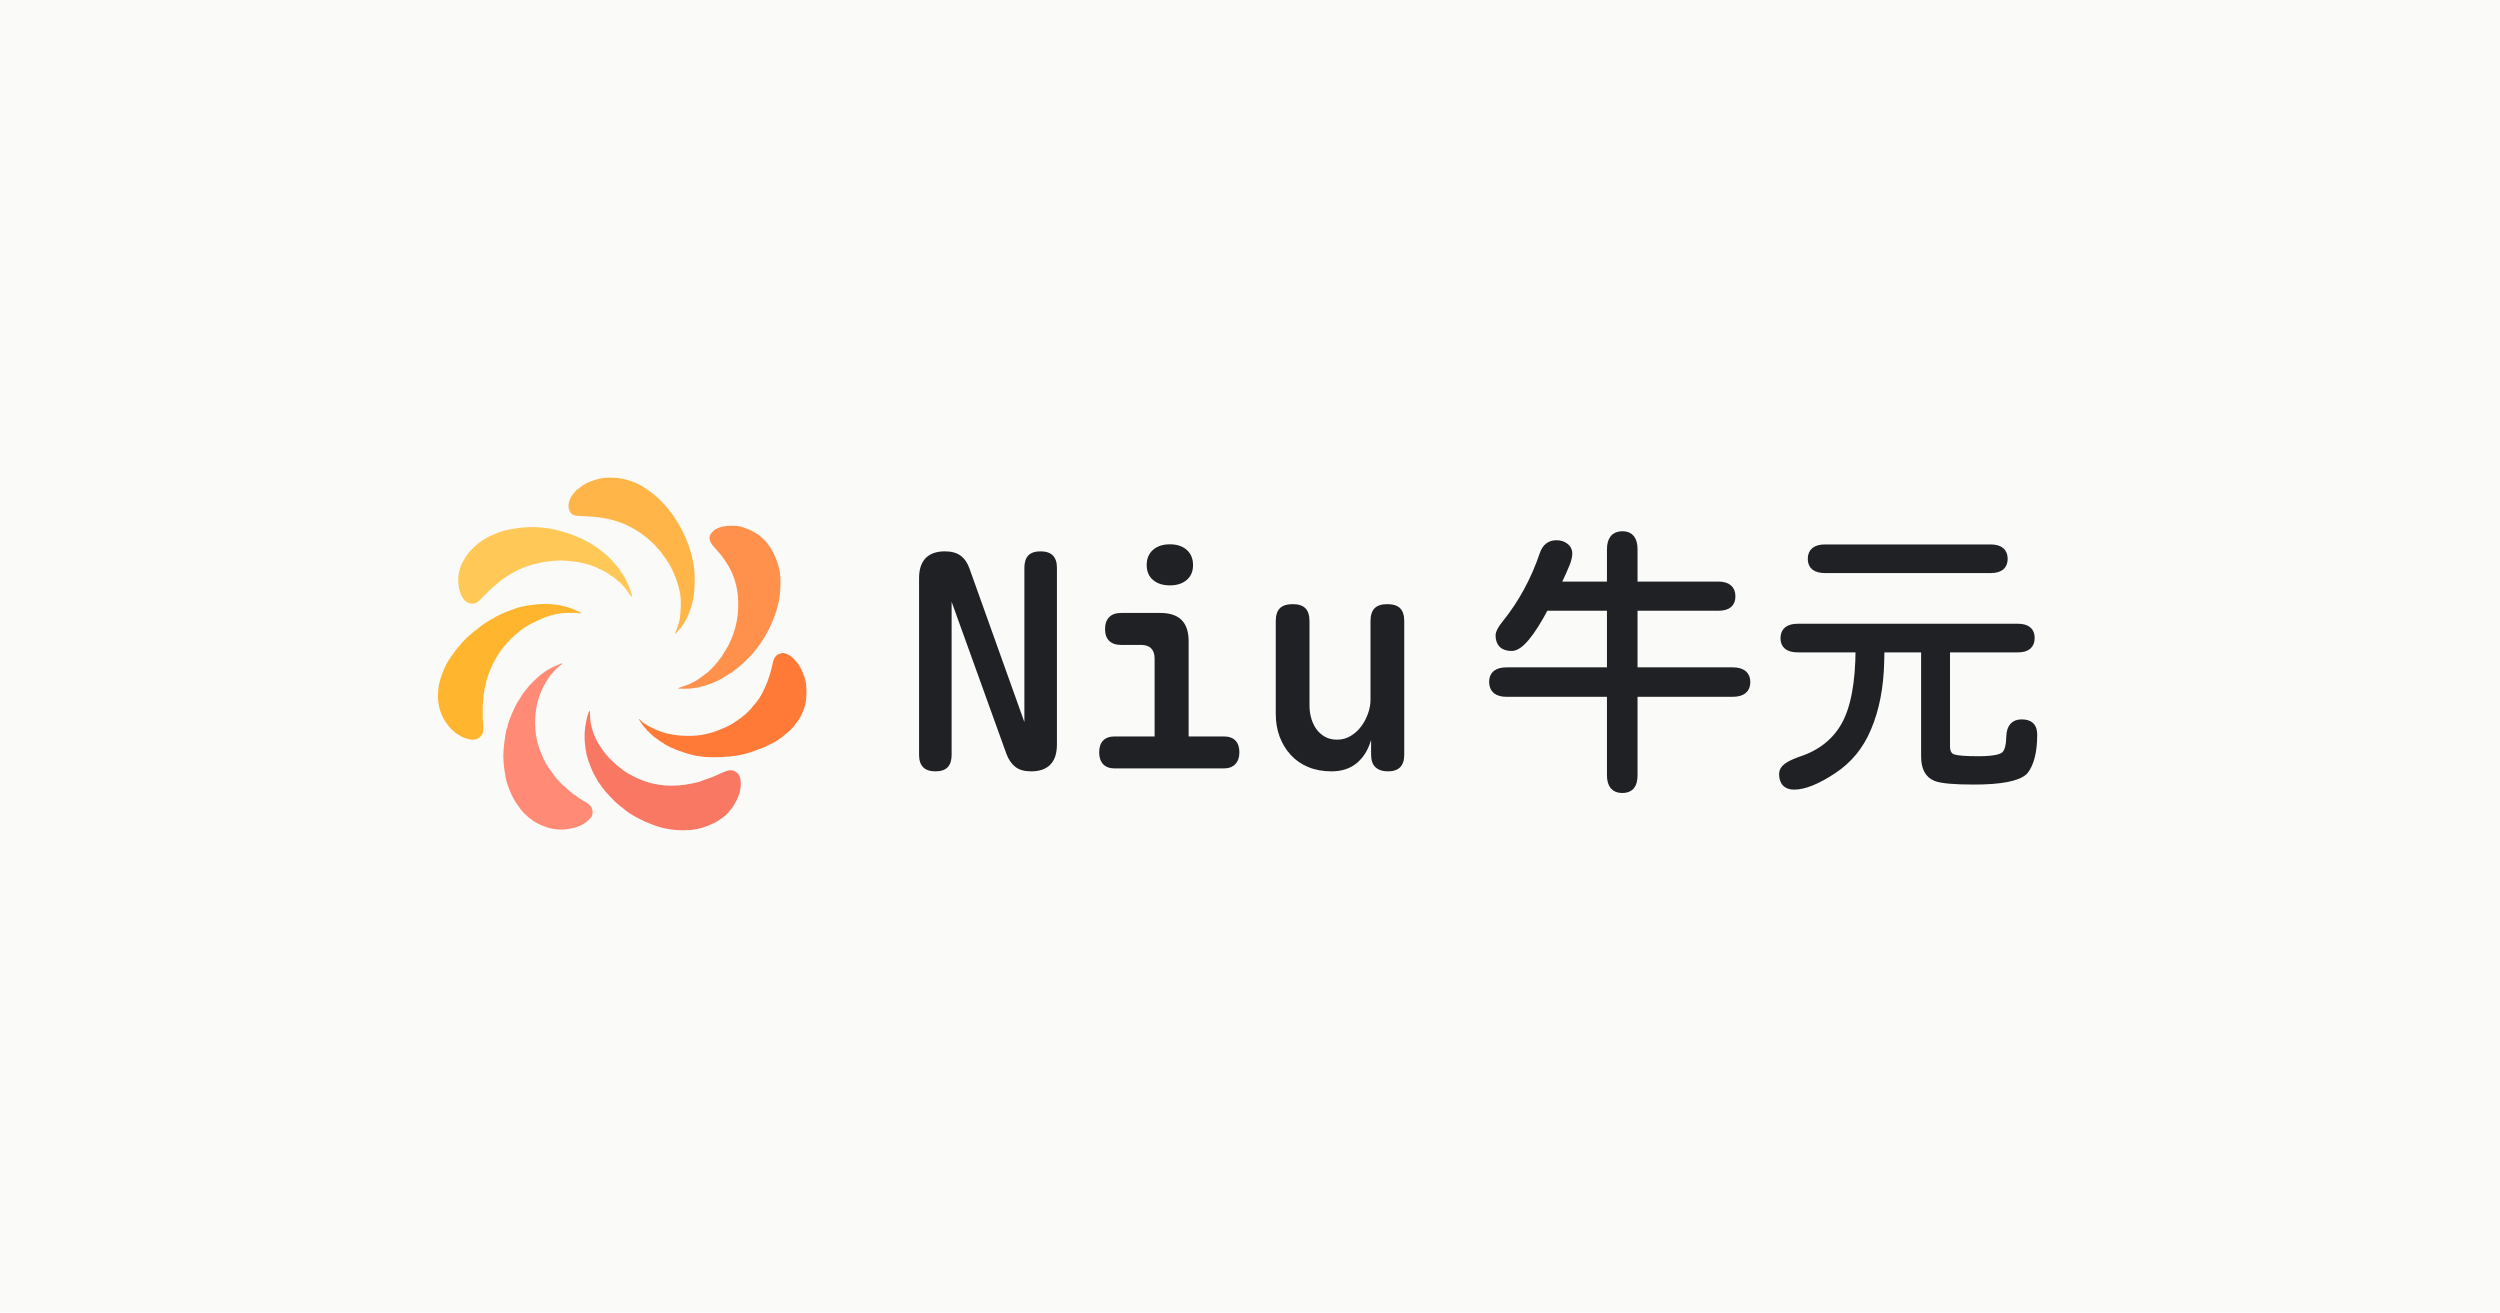
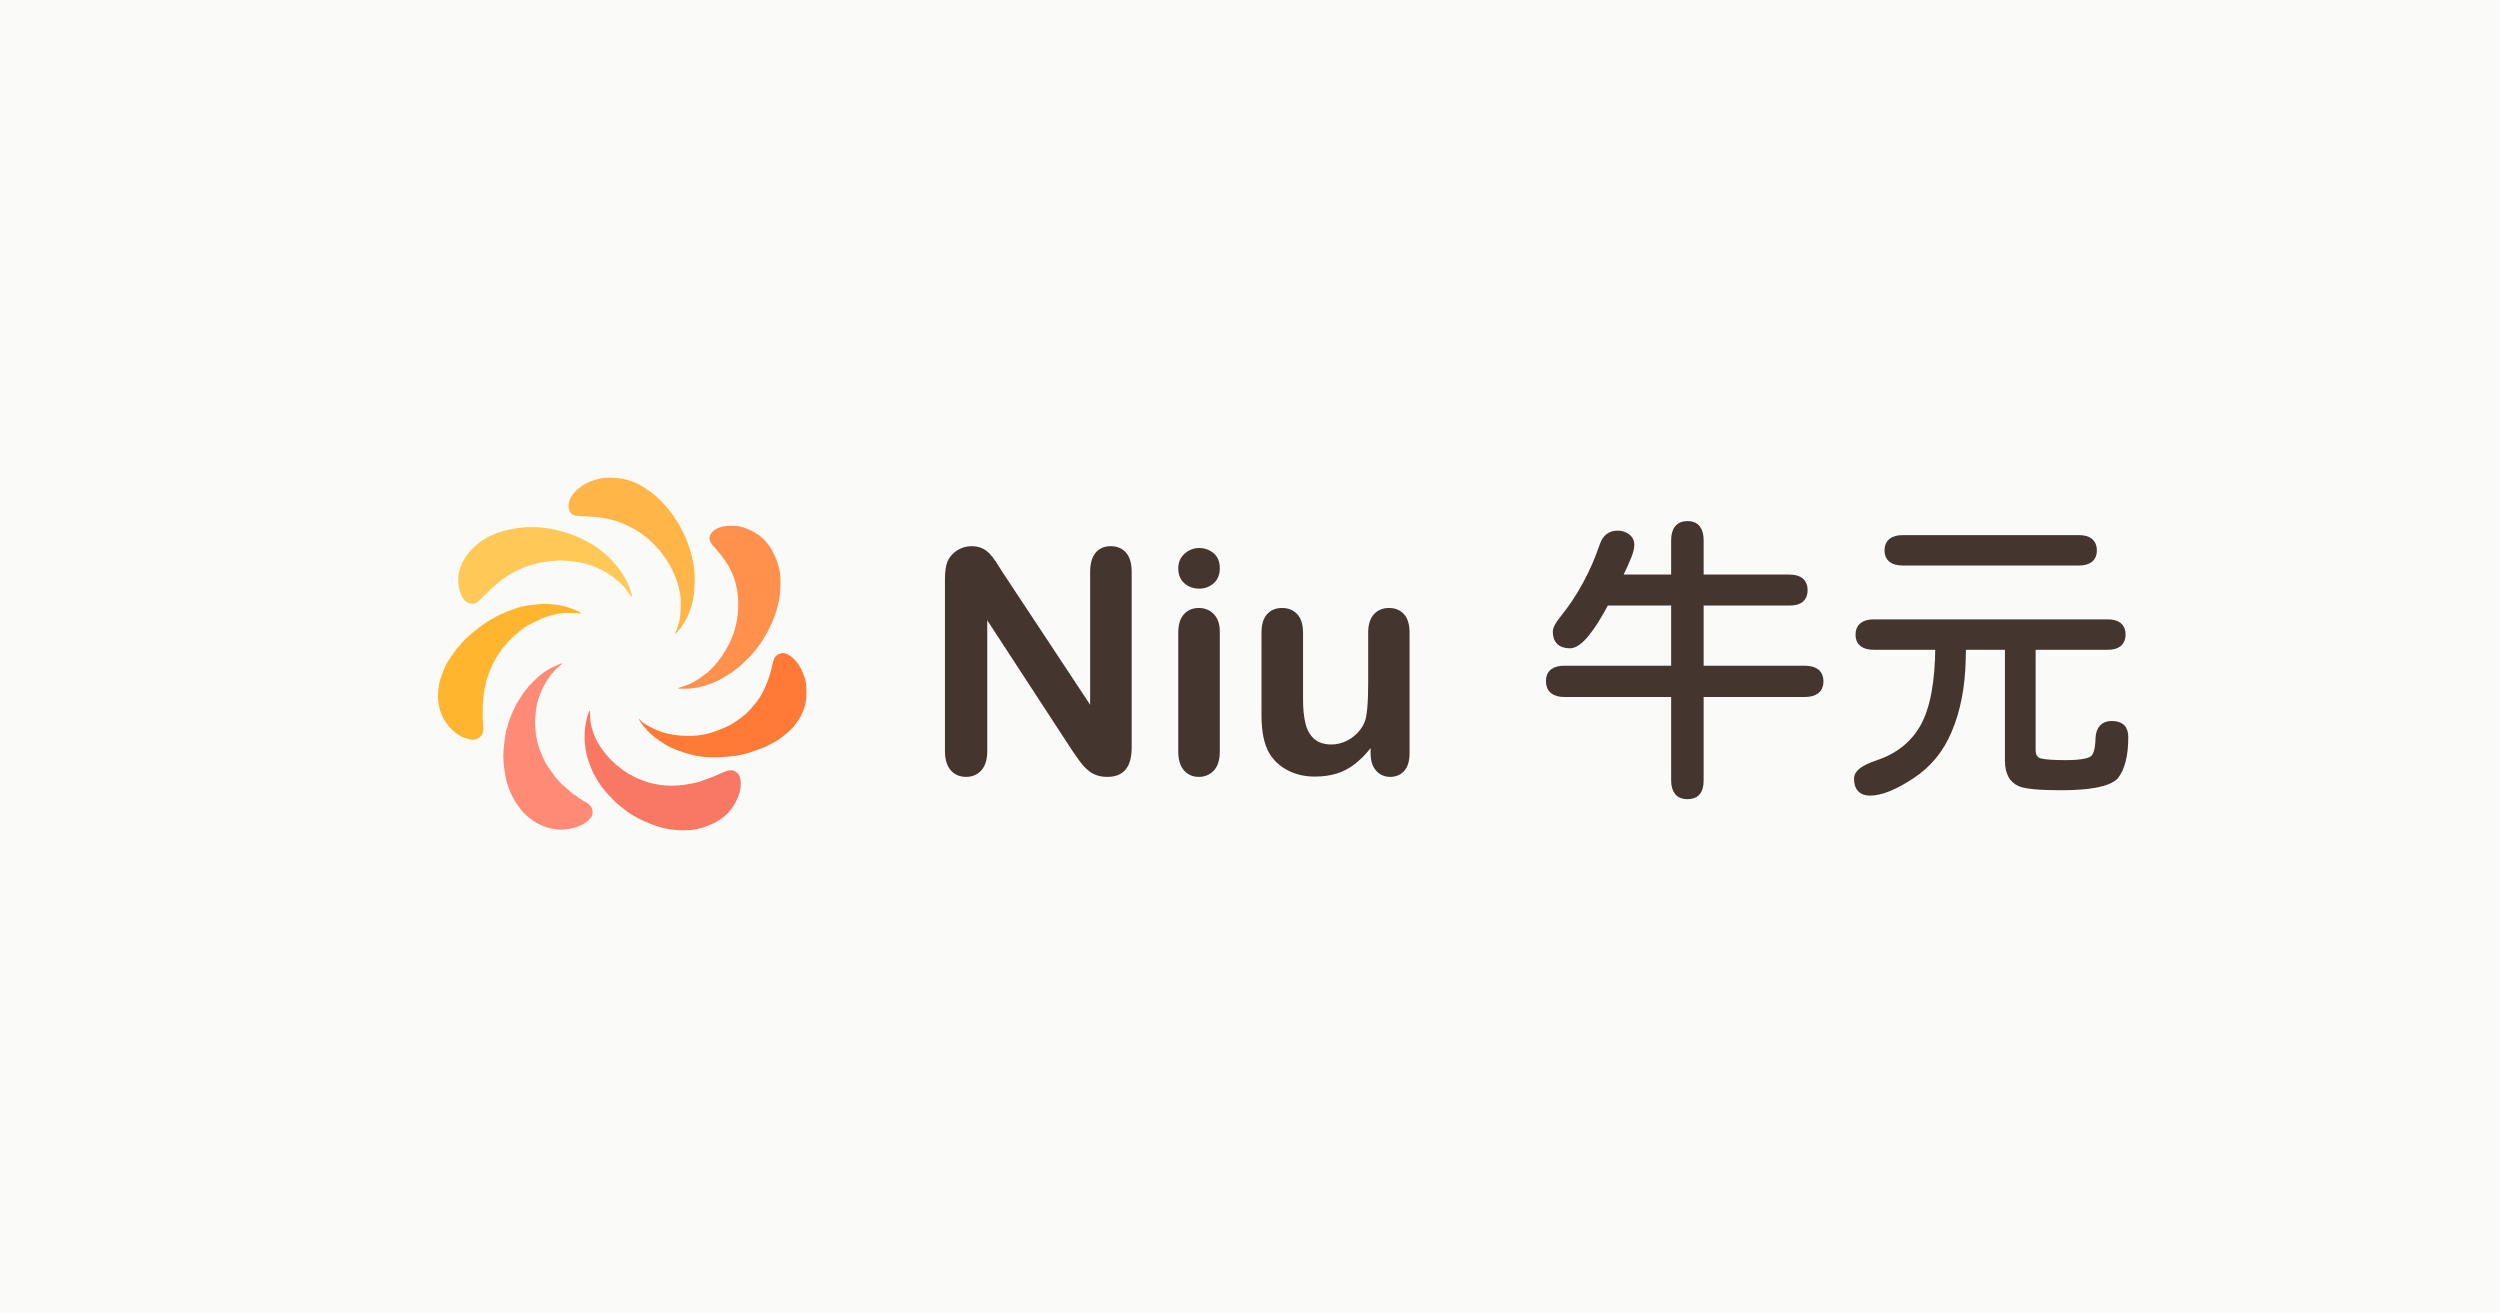
<svg xmlns="http://www.w3.org/2000/svg" width="1200" height="630" viewBox="0 0 1200 630" role="img" aria-label="Niu 牛元">
  <rect width="1200" height="630" fill="#FAFAF9" />
  <g transform="translate(195.2 213) scale(1.6)">
    <g transform="translate(0 0) scale(0.1020734)">
      <path fill="#FFC857" d="M 319.5 249.0 Q 345 245 368.5 245.0 Q 392 245 415.0 248.5 Q 438 252 464.0 260.0 Q 490 268 498.0 272.0 Q 506 276 507.5 276.0 Q 509 276 526.0 285.0 Q 543 294 555.0 302.0 Q 567 310 574.0 316.5 Q 581 323 582.0 323.0 Q 583 323 594.5 334.0 Q 606 345 606.0 346.0 Q 606 347 614.5 356.0 Q 623 365 624.0 367.5 Q 625 370 629.5 375.5 Q 634 381 634.5 383.0 Q 635 385 636.5 386.0 Q 638 387 645.0 401.0 Q 652 415 656.5 427.5 Q 661 440 662.5 447.5 Q 664 455 652.5 438.5 Q 641 422 632.5 413.5 Q 624 405 623.0 405.0 Q 622 405 616.0 399.0 Q 610 393 603.0 389.0 Q 596 385 595.0 383.5 Q 594 382 581.0 375.0 Q 568 368 566.5 368.0 Q 565 368 563.5 366.5 Q 562 365 547.0 359.5 Q 532 354 519.5 351.0 Q 507 348 486.0 345.5 Q 465 343 450.5 343.0 Q 436 343 411.5 346.5 Q 387 350 370.0 355.0 Q 353 360 342.0 364.5 Q 331 369 318.5 375.5 Q 306 382 291.0 392.0 Q 276 402 268.5 409.0 Q 261 416 260.0 416.0 Q 259 416 254.5 421.0 Q 250 426 249.0 426.0 Q 248 426 228.5 446.0 Q 209 466 204.5 468.0 Q 200 470 193.0 470.0 Q 186 470 180.5 467.5 Q 175 465 171.0 461.0 Q 167 457 163.0 450.0 Q 159 443 156.0 433.0 Q 153 423 152.0 409.5 Q 151 396 152.5 385.5 Q 154 375 157.5 364.0 Q 161 353 171.0 336.5 Q 181 320 196.0 305.5 Q 211 291 227.5 281.0 Q 244 271 245.5 271.0 Q 247 271 257.5 266.0 Q 268 261 281.0 257.0 Q 294 253 319.5 249.0 Z" />
      <path fill="#FFB547" d="M 578.0 100.5 Q 589 99 609.0 100.0 Q 629 101 645.5 105.5 Q 662 110 674.5 115.5 Q 687 121 705.0 133.0 Q 723 145 728.5 150.5 Q 734 156 735.5 156.5 Q 737 157 753.5 174.5 Q 770 192 771.0 194.5 Q 772 197 778.5 204.5 Q 785 212 785.5 214.0 Q 786 216 792.5 225.0 Q 799 234 809.0 253.5 Q 819 273 826.5 293.0 Q 834 313 838.5 332.0 Q 843 351 845.0 367.0 Q 847 383 846.5 409.0 Q 846 435 842.5 453.5 Q 839 472 834.0 486.5 Q 829 501 824.0 511.0 Q 819 521 812.5 531.0 Q 806 541 797.5 550.5 Q 789 560 788.5 559.0 Q 788 558 790.5 553.5 Q 793 549 795.5 540.0 Q 798 531 799.0 530.0 Q 800 529 802.5 515.5 Q 805 502 805.5 479.0 Q 806 456 804.5 445.5 Q 803 435 799.5 421.5 Q 796 408 790.5 393.5 Q 785 379 777.0 363.5 Q 769 348 767.5 347.0 Q 766 346 765.5 344.0 Q 765 342 757.5 332.5 Q 750 323 750.0 322.0 Q 750 321 748.0 319.5 Q 746 318 746.0 317.0 Q 746 316 739.5 309.5 Q 733 303 733.0 302.0 Q 733 301 718.5 287.5 Q 704 274 689.0 263.5 Q 674 253 657.5 244.5 Q 641 236 625.5 230.5 Q 610 225 597.0 222.0 Q 584 219 566.0 216.5 Q 548 214 523.5 213.0 Q 499 212 495.0 211.0 Q 491 210 487.0 207.5 Q 483 205 480.0 200.0 Q 477 195 476.0 187.5 Q 475 180 477.0 172.0 Q 479 164 482.5 157.5 Q 486 151 493.5 142.5 Q 501 134 502.0 134.0 Q 503 134 510.0 128.0 Q 517 122 527.5 116.5 Q 538 111 552.5 106.5 Q 567 102 578.0 100.5 Z" />
      <path fill="#FF914D" d="M 928.5 243.5 Q 939 241 954.0 241.0 Q 969 241 977.5 242.5 Q 986 244 1002.0 250.5 Q 1018 257 1028.5 264.0 Q 1039 271 1041.0 273.5 Q 1043 276 1044.0 276.0 Q 1045 276 1052.5 284.0 Q 1060 292 1067.5 303.0 Q 1075 314 1082.0 329.5 Q 1089 345 1092.5 358.5 Q 1096 372 1097.5 382.5 Q 1099 393 1098.5 418.0 Q 1098 443 1093.0 466.5 Q 1088 490 1077.5 516.5 Q 1067 543 1052.5 567.0 Q 1038 591 1031.5 598.5 Q 1025 606 1025.0 607.0 Q 1025 608 1022.0 610.5 Q 1019 613 1019.0 614.0 Q 1019 615 1015.5 618.0 Q 1012 621 1012.0 622.0 Q 1012 623 993.5 640.5 Q 975 658 972.0 659.5 Q 969 661 963.5 666.0 Q 958 671 945.0 678.5 Q 932 686 931.5 687.0 Q 931 688 919.0 694.0 Q 907 700 895.5 704.5 Q 884 709 871.0 712.5 Q 858 716 846.0 718.0 Q 834 720 816.0 720.0 Q 798 720 797.5 719.0 Q 797 718 813.0 713.0 Q 829 708 843.0 700.5 Q 857 693 869.0 683.5 Q 881 674 882.0 674.0 Q 883 674 895.5 661.5 Q 908 649 908.0 648.0 Q 908 647 911.5 644.0 Q 915 641 916.0 638.5 Q 917 636 921.5 631.0 Q 926 626 931.0 617.0 Q 936 608 937.0 607.5 Q 938 607 939.5 603.0 Q 941 599 942.0 598.5 Q 943 598 949.0 585.5 Q 955 573 959.5 560.5 Q 964 548 967.5 533.5 Q 971 519 973.0 502.0 Q 975 485 974.5 465.5 Q 974 446 971.0 429.0 Q 968 412 963.5 398.5 Q 959 385 953.0 372.5 Q 947 360 936.0 343.5 Q 925 327 910.5 311.5 Q 896 296 893.0 288.5 Q 890 281 890.0 277.5 Q 890 274 891.5 269.5 Q 893 265 898.5 259.0 Q 904 253 911.0 249.5 Q 918 246 928.5 243.5 Z" />
      <path fill="#FF7A36" d="M 1094.0 618.0 Q 1101 615 1104.5 615.0 Q 1108 615 1113.5 616.5 Q 1119 618 1126.0 622.5 Q 1133 627 1140.5 635.0 Q 1148 643 1153.5 651.5 Q 1159 660 1164.5 673.5 Q 1170 687 1172.5 698.0 Q 1175 709 1175.0 731.5 Q 1175 754 1170.5 770.0 Q 1166 786 1159.5 798.5 Q 1153 811 1146.5 819.0 Q 1140 827 1140.0 828.0 Q 1140 829 1129.0 840.0 Q 1118 851 1117.0 851.0 Q 1116 851 1109.5 857.0 Q 1103 863 1090.5 871.0 Q 1078 879 1069.0 883.0 Q 1060 887 1059.5 888.0 Q 1059 889 1033.5 898.5 Q 1008 908 996.5 911.0 Q 985 914 967.5 917.0 Q 950 920 921.0 921.0 Q 892 922 877.0 920.5 Q 862 919 848.5 916.5 Q 835 914 812.0 906.5 Q 789 899 774.0 891.5 Q 759 884 757.0 882.0 Q 755 880 748.5 876.5 Q 742 873 741.0 871.5 Q 740 870 733.5 866.0 Q 727 862 715.5 851.0 Q 704 840 704.0 839.0 Q 704 838 700.5 835.0 Q 697 832 689.5 821.0 Q 682 810 682.5 809.0 Q 683 808 687.0 812.5 Q 691 817 699.0 822.5 Q 707 828 722.0 835.5 Q 737 843 751.0 847.5 Q 765 852 782.5 855.0 Q 800 858 820.0 858.5 Q 840 859 853.5 857.5 Q 867 856 881.0 853.0 Q 895 850 916.0 842.0 Q 937 834 950.0 827.0 Q 963 820 965.5 817.5 Q 968 815 970.0 814.5 Q 972 814 973.0 812.5 Q 974 811 978.5 808.5 Q 983 806 987.0 802.0 Q 991 798 992.0 798.0 Q 993 798 1004.0 787.0 Q 1015 776 1015.0 775.0 Q 1015 774 1022.0 766.5 Q 1029 759 1036.0 748.5 Q 1043 738 1051.5 720.0 Q 1060 702 1066.0 683.0 Q 1072 664 1075.0 649.0 Q 1078 634 1082.5 627.5 Q 1087 621 1094.0 618.0 Z" />
      <path fill="#F87863" d="M 536.0 787.0 Q 539 780 539.0 794.5 Q 539 809 540.5 818.5 Q 542 828 546.0 841.5 Q 550 855 555.0 865.5 Q 560 876 568.0 888.5 Q 576 901 580.5 906.0 Q 585 911 585.0 912.0 Q 585 913 589.0 916.5 Q 593 920 593.0 921.0 Q 593 922 606.0 934.5 Q 619 947 620.0 947.0 Q 621 947 628.0 953.0 Q 635 959 645.0 965.5 Q 655 972 659.0 973.5 Q 663 975 663.5 976.0 Q 664 977 678.5 983.5 Q 693 990 709.5 995.0 Q 726 1000 743.5 1002.5 Q 761 1005 779.5 1005.0 Q 798 1005 818.5 1002.0 Q 839 999 852.5 995.5 Q 866 992 867.0 991.0 Q 868 990 883.5 985.0 Q 899 980 921.5 969.5 Q 944 959 953.0 959.5 Q 962 960 968.5 965.0 Q 975 970 977.0 974.0 Q 979 978 980.5 985.0 Q 982 992 982.0 1001.0 Q 982 1010 979.0 1023.0 Q 976 1036 967.5 1052.0 Q 959 1068 953.0 1074.5 Q 947 1081 947.0 1082.0 Q 947 1083 939.0 1090.5 Q 931 1098 918.0 1106.5 Q 905 1115 886.0 1122.5 Q 867 1130 850.5 1133.0 Q 834 1136 813.0 1136.0 Q 792 1136 776.0 1133.5 Q 760 1131 748.5 1128.0 Q 737 1125 717.5 1117.5 Q 698 1110 682.0 1101.5 Q 666 1093 656.0 1086.5 Q 646 1080 638.5 1073.5 Q 631 1067 630.0 1067.0 Q 629 1067 627.0 1064.5 Q 625 1062 624.0 1062.0 Q 623 1062 621.0 1059.5 Q 619 1057 618.0 1057.0 Q 617 1057 598.5 1037.5 Q 580 1018 579.0 1015.5 Q 578 1013 576.0 1011.5 Q 574 1010 570.5 1004.0 Q 567 998 565.5 997.0 Q 564 996 558.0 984.5 Q 552 973 551.0 972.5 Q 550 972 541.5 951.5 Q 533 931 529.0 914.5 Q 525 898 523.5 876.0 Q 522 854 524.5 835.0 Q 527 816 530.0 805.0 Q 533 794 536.0 787.0 Z" />
      <path fill="#FF8A75" d="M 437.0 653.0 Q 455 645 457.0 645.5 Q 459 646 455.0 648.5 Q 451 651 441.5 660.0 Q 432 669 432.0 670.0 Q 432 671 428.5 674.0 Q 425 677 417.0 688.5 Q 409 700 401.5 715.0 Q 394 730 390.0 741.5 Q 386 753 383.5 764.0 Q 381 775 379.0 791.0 Q 377 807 377.5 825.0 Q 378 843 380.0 856.0 Q 382 869 386.5 885.0 Q 391 901 396.5 912.5 Q 402 924 402.0 925.5 Q 402 927 409.5 940.0 Q 417 953 426.0 964.5 Q 435 976 435.0 977.0 Q 435 978 447.0 991.0 Q 459 1004 460.0 1004.0 Q 461 1004 472.0 1014.5 Q 483 1025 484.0 1025.0 Q 485 1025 486.5 1027.0 Q 488 1029 492.0 1031.0 Q 496 1033 502.0 1038.0 Q 508 1043 510.0 1043.5 Q 512 1044 515.5 1047.0 Q 519 1050 522.0 1051.0 Q 525 1052 530.0 1055.5 Q 535 1059 538.5 1062.5 Q 542 1066 544.5 1072.5 Q 547 1079 546.5 1085.0 Q 546 1091 544.0 1095.0 Q 542 1099 533.0 1107.5 Q 524 1116 511.0 1122.0 Q 498 1128 482.0 1131.0 Q 466 1134 455.0 1134.0 Q 444 1134 433.5 1132.5 Q 423 1131 409.5 1126.5 Q 396 1122 384.0 1115.5 Q 372 1109 369.0 1106.0 Q 366 1103 363.5 1102.0 Q 361 1101 350.0 1090.5 Q 339 1080 339.0 1079.0 Q 339 1078 336.5 1076.0 Q 334 1074 334.0 1073.0 Q 334 1072 326.5 1062.5 Q 319 1053 310.5 1036.0 Q 302 1019 296.5 1002.0 Q 291 985 287.5 960.5 Q 284 936 284.0 918.0 Q 284 900 287.5 874.5 Q 291 849 292.5 843.0 Q 294 837 295.0 836.0 Q 296 835 296.5 830.5 Q 297 826 302.5 810.5 Q 308 795 317.0 776.5 Q 326 758 328.0 756.0 Q 330 754 336.0 743.5 Q 342 733 349.0 725.0 Q 356 717 356.0 716.0 Q 356 715 372.5 698.5 Q 389 682 404.0 671.5 Q 419 661 437.0 653.0 Z" />
      <path fill="#FFB52E" d="M 377.5 472.5 Q 402 470 418.5 471.0 Q 435 472 449.0 474.5 Q 463 477 478.5 482.0 Q 494 487 506.0 493.5 Q 518 500 510.0 498.5 Q 502 497 482.0 497.0 Q 462 497 449.0 499.0 Q 436 501 420.5 505.5 Q 405 510 381.0 521.5 Q 357 533 346.0 540.5 Q 335 548 328.0 554.5 Q 321 561 320.0 561.0 Q 319 561 315.0 565.5 Q 311 570 310.0 570.0 Q 309 570 295.5 585.0 Q 282 600 272.0 615.0 Q 262 630 254.0 646.0 Q 246 662 240.0 679.0 Q 234 696 229.0 721.5 Q 224 747 223.5 777.5 Q 223 808 224.5 824.0 Q 226 840 225.0 845.0 Q 224 850 222.0 854.0 Q 220 858 215.0 862.5 Q 210 867 204.0 868.5 Q 198 870 194.0 870.0 Q 190 870 178.5 867.0 Q 167 864 160.5 860.5 Q 154 857 147.5 852.5 Q 141 848 139.5 846.0 Q 138 844 137.0 844.0 Q 136 844 125.0 831.5 Q 114 819 106.5 804.0 Q 99 789 95.5 773.5 Q 92 758 92.0 740.5 Q 92 723 95.0 707.5 Q 98 692 105.5 673.0 Q 113 654 119.0 643.5 Q 125 633 127.0 631.0 Q 129 629 129.5 627.0 Q 130 625 131.5 624.0 Q 133 623 140.0 612.5 Q 147 602 153.0 596.0 Q 159 590 159.0 589.0 Q 159 588 172.0 575.0 Q 185 562 186.0 562.0 Q 187 562 190.0 558.5 Q 193 555 194.0 555.0 Q 195 555 197.0 552.5 Q 199 550 200.0 550.0 Q 201 550 210.5 542.0 Q 220 534 234.0 525.0 Q 248 516 252.0 514.5 Q 256 513 258.0 511.0 Q 260 509 277.0 501.0 Q 294 493 306.5 489.0 Q 319 485 320.0 484.0 Q 321 483 337.0 479.0 Q 353 475 377.5 472.5 Z" />
    </g>
-     <g transform="translate(148 27) scale(0.8)" fill="#202124">
-       <path d="M 7.150 16.720 Q 7.150 11.660 9.625 9.130 Q 12.100 6.600 16.830 6.600 Q 20.570 6.600 22.770 8.250 Q 24.970 9.900 26.070 13.090 L 46.640 70.620 L 46.640 12.760 Q 46.640 9.680 48.125 8.140 Q 49.610 6.600 52.690 6.600 Q 55.770 6.600 57.310 8.140 Q 58.850 9.680 58.850 12.760 L 58.850 78.980 Q 58.850 84.040 56.375 86.570 Q 53.900 89.100 49.170 89.100 Q 45.430 89.100 43.285 87.450 Q 41.140 85.800 39.930 82.610 L 19.360 25.520 L 19.360 82.940 Q 19.360 86.020 17.875 87.560 Q 16.390 89.100 13.310 89.100 Q 10.230 89.100 8.690 87.560 Q 7.150 86.020 7.150 82.940 Z" />
-       <path d="M 121.440 76.010 Q 124.300 76.010 125.785 77.550 Q 127.270 79.090 127.270 81.950 Q 127.270 84.810 125.730 86.405 Q 124.190 88.000 121.440 88.000 L 80.520 88.000 Q 77.660 88.000 76.175 86.405 Q 74.690 84.810 74.690 81.950 Q 74.690 79.090 76.175 77.550 Q 77.660 76.010 80.520 76.010 L 95.480 76.010 L 95.480 46.860 Q 95.480 44.330 94.215 43.010 Q 92.950 41.690 90.420 41.690 L 82.940 41.690 Q 79.970 41.690 78.430 40.150 Q 76.890 38.610 76.890 35.750 Q 76.890 32.890 78.430 31.295 Q 79.970 29.700 82.940 29.700 L 97.570 29.700 Q 102.960 29.700 105.600 32.340 Q 108.240 34.980 108.240 40.370 L 108.240 76.010 Z M 101.200 19.360 Q 97.240 19.360 94.875 17.325 Q 92.510 15.290 92.510 11.770 Q 92.510 8.140 94.875 6.050 Q 97.240 3.960 101.200 3.960 Q 105.160 3.960 107.525 6.050 Q 109.890 8.140 109.890 11.770 Q 109.890 15.290 107.525 17.325 Q 105.160 19.360 101.200 19.360 Z" />
-       <path d="M 176.440 32.780 Q 176.440 29.480 177.980 27.940 Q 179.520 26.400 182.710 26.400 Q 186.010 26.400 187.550 27.940 Q 189.090 29.480 189.090 32.780 L 189.090 82.830 Q 189.090 86.020 187.550 87.560 Q 186.010 89.100 183.040 89.100 Q 179.960 89.100 178.310 87.560 Q 176.660 86.020 176.660 82.830 L 176.660 77.330 Q 175.010 82.940 171.270 86.020 Q 167.530 89.100 161.810 89.100 Q 156.970 89.100 153.120 87.505 Q 149.270 85.910 146.575 82.995 Q 143.880 80.080 142.395 76.175 Q 140.910 72.270 140.910 67.540 L 140.910 32.780 Q 140.910 29.480 142.450 27.940 Q 143.990 26.400 147.290 26.400 Q 150.480 26.400 152.020 27.940 Q 153.560 29.480 153.560 32.780 L 153.560 64.460 Q 153.560 66.880 154.220 69.190 Q 154.880 71.500 156.145 73.260 Q 157.410 75.020 159.335 76.120 Q 161.260 77.220 163.900 77.220 Q 166.760 77.220 169.070 75.790 Q 171.380 74.360 172.975 72.215 Q 174.570 70.070 175.505 67.430 Q 176.440 64.790 176.440 62.260 Z" />
-       <g transform="translate(216 -2)" stroke="#202124" stroke-width="2.4" stroke-linejoin="round">
+     <g transform="translate(154 24) scale(0.85)" fill="#45352F">
+       <path d="M 29.380 17.478 L 60.049 63.884 L 60.049 17.048 Q 60.049 12.482 62.009 10.200 Q 63.970 7.917 67.300 7.917 Q 70.737 7.917 72.725 10.200 Q 74.712 12.482 74.712 17.048 L 74.712 78.977 Q 74.712 89.343 66.118 89.343 Q 63.970 89.343 62.251 88.725 Q 60.532 88.107 59.028 86.765 Q 57.524 85.422 56.235 83.623 Q 54.946 81.823 53.657 79.943 L 23.740 34.074 L 23.740 80.212 Q 23.740 84.724 21.646 87.033 Q 19.551 89.343 16.274 89.343 Q 12.891 89.343 10.850 87.006 Q 8.809 84.670 8.809 80.212 L 8.809 19.465 Q 8.809 15.598 9.668 13.396 Q 10.688 10.979 13.052 9.448 Q 15.415 7.917 18.154 7.917 Q 20.303 7.917 21.833 8.615 Q 23.364 9.313 24.519 10.495 Q 25.674 11.677 26.882 13.557 Q 28.091 15.437 29.380 17.478 Z" />
+       <path d="M 105.811 38.049 L 105.811 80.427 Q 105.811 84.831 103.716 87.087 Q 101.621 89.343 98.398 89.343 Q 95.176 89.343 93.162 87.033 Q 91.147 84.724 91.147 80.427 L 91.147 38.479 Q 91.147 34.128 93.162 31.926 Q 95.176 29.724 98.398 29.724 Q 101.621 29.724 103.716 31.926 Q 105.811 34.128 105.811 38.049 Z M 98.560 22.902 Q 95.498 22.902 93.323 21.022 Q 91.147 19.143 91.147 15.705 Q 91.147 12.590 93.376 10.576 Q 95.605 8.562 98.560 8.562 Q 101.406 8.562 103.608 10.388 Q 105.811 12.214 105.811 15.705 Q 105.811 19.089 103.662 20.996 Q 101.514 22.902 98.560 22.902 Z" />
+       <path d="M 159.038 81.071 L 159.038 79.191 Q 156.406 82.521 153.506 84.777 Q 150.605 87.033 147.168 88.134 Q 143.730 89.235 139.326 89.235 Q 134.009 89.235 129.792 87.033 Q 125.576 84.831 123.267 80.964 Q 120.527 76.291 120.527 67.536 L 120.527 38.479 Q 120.527 34.074 122.515 31.899 Q 124.502 29.724 127.778 29.724 Q 131.108 29.724 133.149 31.926 Q 135.190 34.128 135.190 38.479 L 135.190 61.950 Q 135.190 67.053 136.050 70.517 Q 136.909 73.981 139.138 75.942 Q 141.367 77.902 145.181 77.902 Q 148.887 77.902 152.163 75.700 Q 155.439 73.498 156.943 69.953 Q 158.179 66.838 158.179 56.311 L 158.179 38.479 Q 158.179 34.128 160.220 31.926 Q 162.261 29.724 165.537 29.724 Q 168.813 29.724 170.801 31.899 Q 172.788 34.074 172.788 38.479 L 172.788 80.964 Q 172.788 85.153 170.881 87.248 Q 168.975 89.343 165.967 89.343 Q 162.959 89.343 160.999 87.167 Q 159.038 84.992 159.038 81.071 Z" />
+       <g transform="translate(216 -2)" stroke="#45352F" stroke-width="2.4" stroke-linejoin="round">
        <path d="M 54.844 98.020 Q 50.309 98.020 50.309 92.535 L 50.309 61.949 L 11.496 61.949 Q 6.117 61.949 6.117 57.520 Q 6.117 53.301 11.496 53.301 L 50.309 53.301 L 50.309 29.676 L 26.051 29.676 Q 18.035 44.758 13.395 44.758 Q 8.543 44.758 8.543 40.117 Q 8.543 38.535 10.969 35.582 Q 20.145 24.191 25.102 9.531 Q 26.473 5.629 30.164 5.629 Q 32.168 5.629 33.539 6.684 Q 34.910 7.738 34.910 9.320 Q 34.910 10.902 34.066 13.117 Q 33.223 15.332 30.480 21.133 L 50.309 21.133 L 50.309 7.844 Q 50.309 2.254 54.949 2.254 Q 59.379 2.254 59.379 7.844 L 59.379 21.133 L 90.809 21.133 Q 96.082 21.133 96.082 25.457 Q 96.082 27.566 94.816 28.621 Q 93.551 29.676 90.809 29.676 L 59.379 29.676 L 59.379 53.301 L 96.188 53.301 Q 101.672 53.301 101.672 57.625 Q 101.672 61.949 96.188 61.949 L 59.379 61.949 L 59.379 92.535 Q 59.379 95.383 58.271 96.701 Q 57.164 98.020 54.844 98.020 Z" />
        <path d="M 119.285 96.754 Q 114.855 96.754 114.855 92.008 Q 114.855 90.426 116.596 89.160 Q 118.336 87.895 122.027 86.629 Q 132.996 82.938 138.164 73.762 Q 143.438 64.375 143.543 45.285 L 120.656 45.285 Q 115.383 45.285 115.383 41.172 Q 115.383 36.953 120.656 36.953 L 203.238 36.953 Q 208.301 36.953 208.301 41.066 Q 208.301 45.285 203.238 45.285 L 176.555 45.285 L 176.555 81.777 Q 176.555 85.258 179.297 85.996 Q 181.723 86.629 188.473 86.629 Q 196.699 86.629 198.387 84.625 Q 199.969 82.938 200.074 77.875 Q 200.285 72.812 204.609 72.812 Q 206.930 72.812 208.090 73.867 Q 209.250 74.922 209.250 77.348 Q 209.250 86.840 205.770 91.164 Q 201.867 94.855 186.680 94.855 Q 175.711 94.855 172.441 93.590 Q 168.117 91.902 168.117 85.574 L 168.117 45.285 L 151.980 45.285 L 151.875 49.926 Q 151.559 64.270 147.023 74.922 Q 142.805 85.047 133.945 90.848 Q 124.980 96.754 119.285 96.754 Z M 130.887 15.543 Q 125.613 15.543 125.613 11.430 Q 125.613 7.211 130.887 7.211 L 193.008 7.211 Q 198.176 7.211 198.176 11.430 Q 198.176 15.543 193.008 15.543 L 130.887 15.543 Z" />
      </g>
    </g>
  </g>
</svg>
